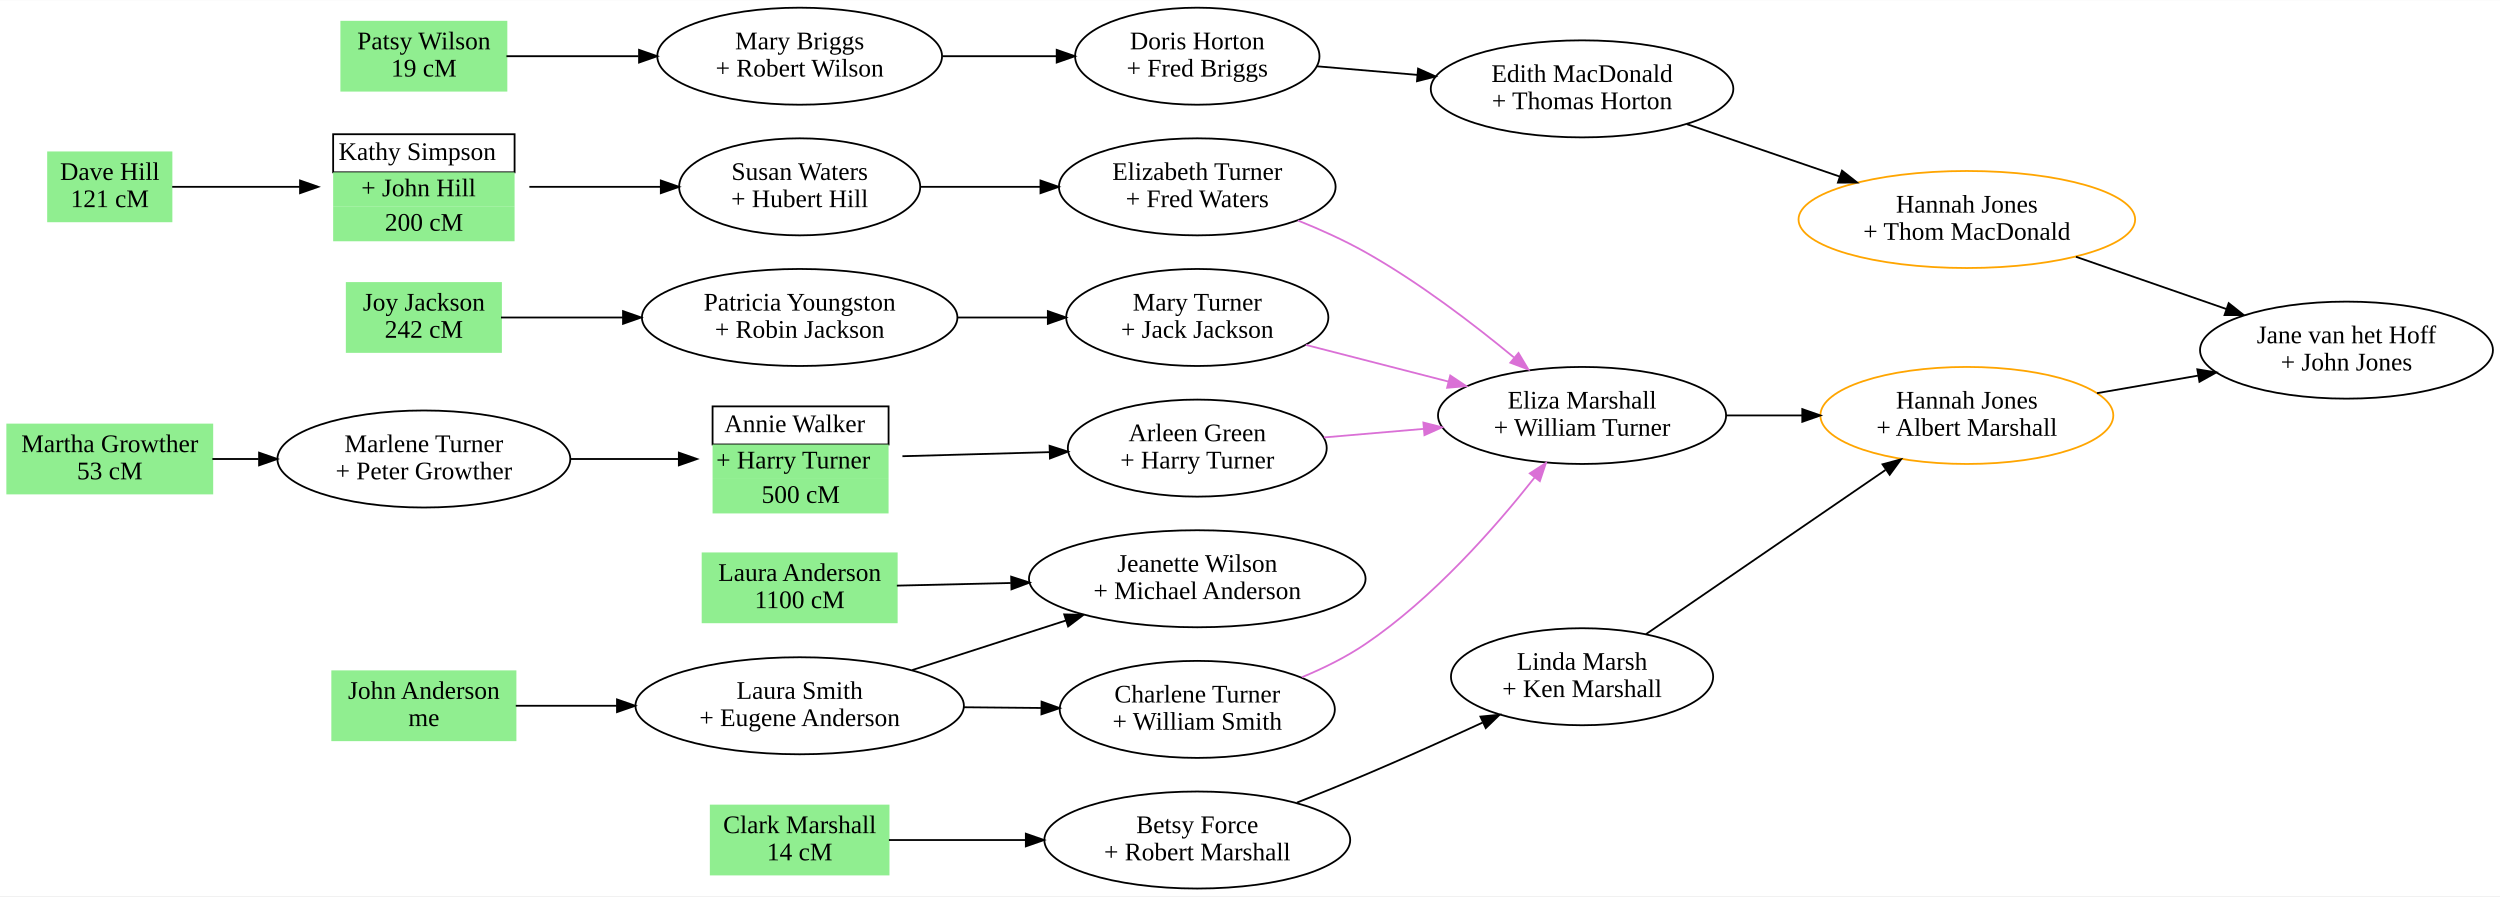
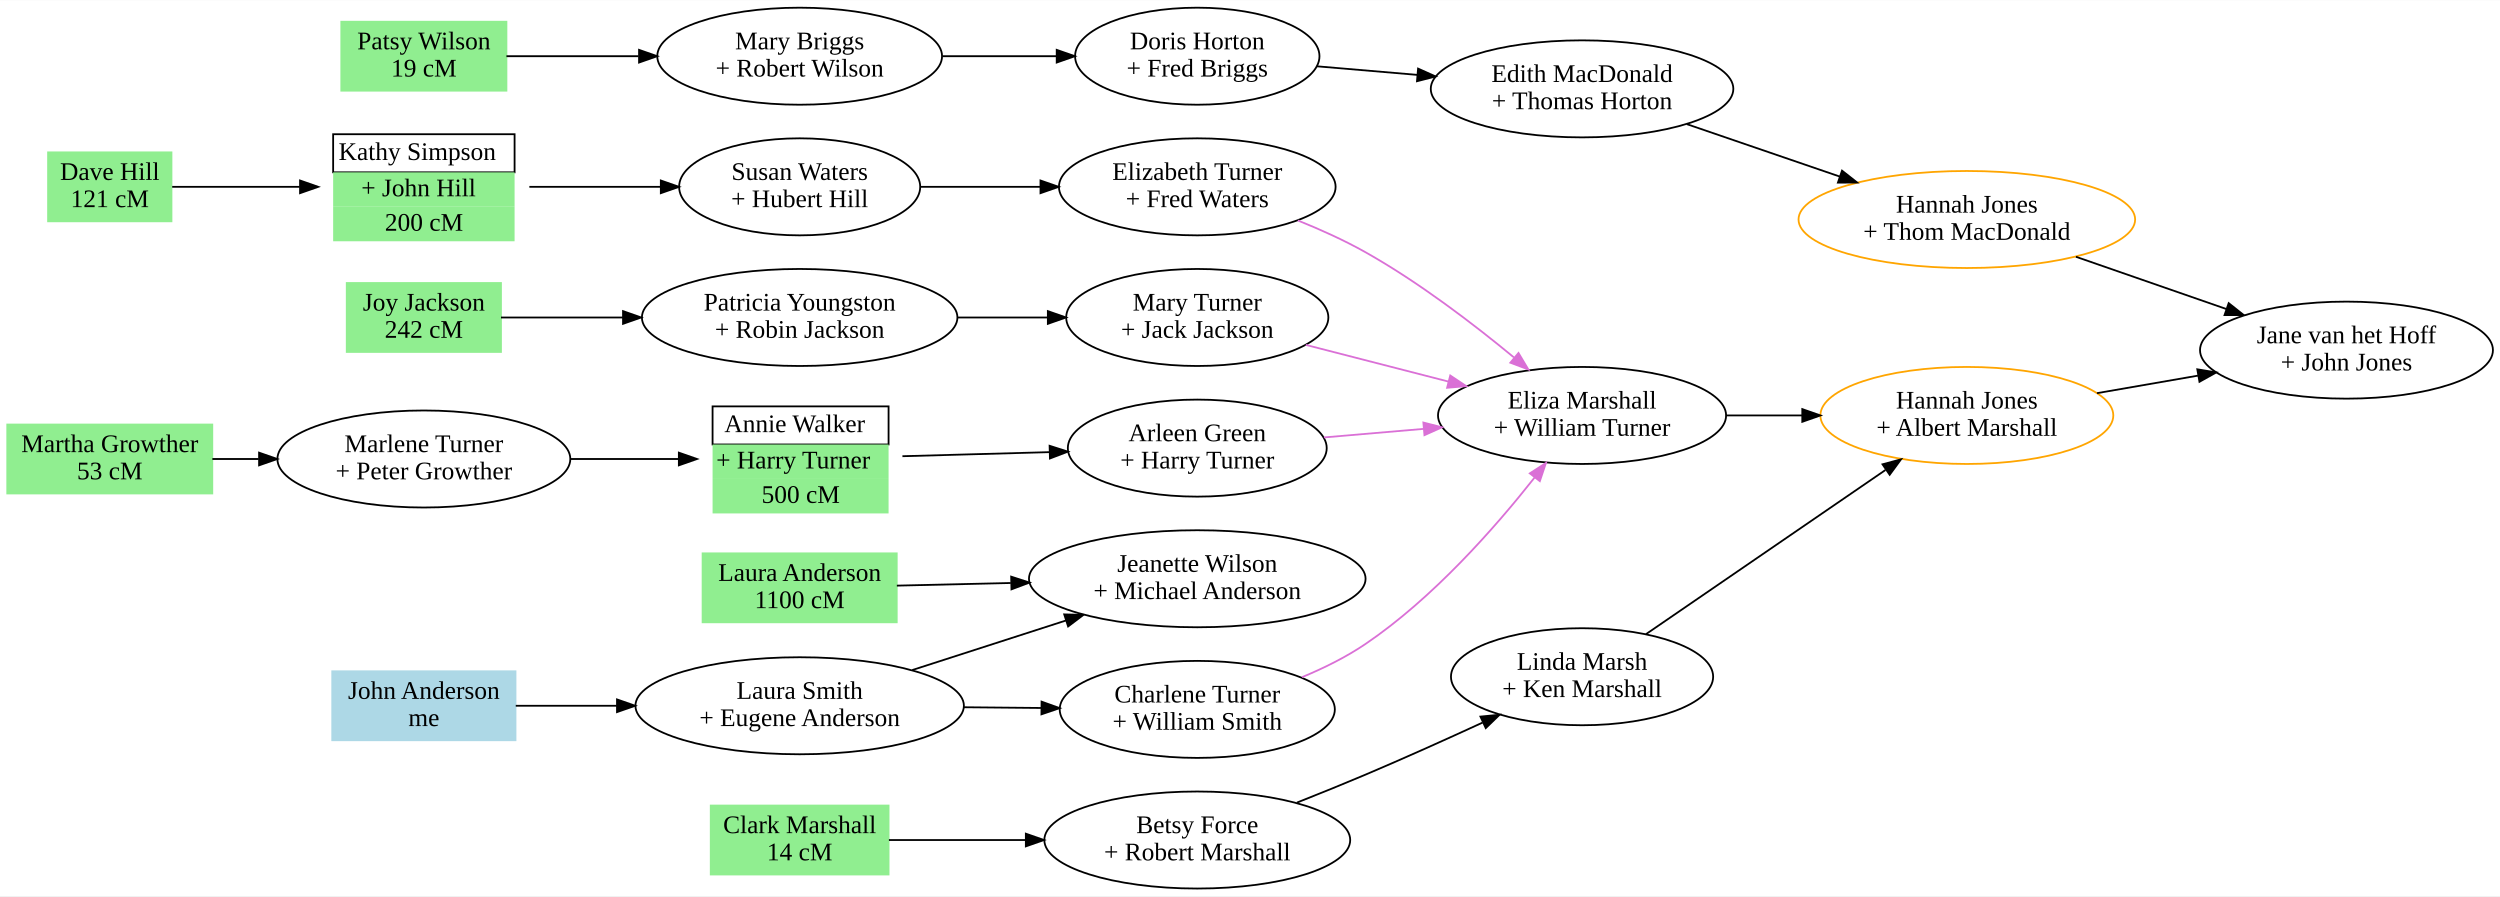
<svg xmlns="http://www.w3.org/2000/svg" width="1378pt" height="494pt" viewBox="0.00 0.00 1377.86 493.74">
  <g id="graph0" class="graph" transform="scale(1 1) rotate(0) translate(4 489.74)">
    <polygon fill="white" stroke="transparent" points="-4,4 -4,-489.74 1373.86,-489.74 1373.86,4 -4,4" />
    <g id="node1" class="node">
      <polygon fill="lightgreen" stroke="lightgreen" points="184.11,-439.87 184.11,-477.87 275.11,-477.87 275.11,-439.87 184.11,-439.87" />
      <text text-anchor="middle" x="229.61" y="-462.67" font-family="Times New Roman,serif" font-size="14.00">Patsy Wilson</text>
      <text text-anchor="middle" x="229.61" y="-447.67" font-family="Times New Roman,serif" font-size="14.00">19 cM</text>
    </g>
    <g id="node2" class="node">
      <ellipse fill="none" stroke="black" cx="436.73" cy="-458.87" rx="78.48" ry="26.74" />
      <text text-anchor="middle" x="436.73" y="-462.67" font-family="Times New Roman,serif" font-size="14.00">Mary Briggs</text>
      <text text-anchor="middle" x="436.73" y="-447.67" font-family="Times New Roman,serif" font-size="14.00">+ Robert Wilson</text>
    </g>
    <g id="edge1" class="edge">
      <path fill="none" stroke="black" d="M275.12,-458.87C296.45,-458.87 322.78,-458.87 347.91,-458.87" />
      <polygon fill="black" stroke="black" points="348.21,-462.37 358.21,-458.87 348.21,-455.37 348.21,-462.37" />
    </g>
    <g id="node3" class="node">
      <ellipse fill="none" stroke="black" cx="655.87" cy="-458.87" rx="67.35" ry="26.74" />
      <text text-anchor="middle" x="655.87" y="-462.67" font-family="Times New Roman,serif" font-size="14.00">Doris Horton</text>
      <text text-anchor="middle" x="655.87" y="-447.67" font-family="Times New Roman,serif" font-size="14.00">+ Fred Briggs</text>
    </g>
    <g id="edge2" class="edge">
      <path fill="none" stroke="black" d="M515.51,-458.87C535.91,-458.87 557.9,-458.87 578.24,-458.87" />
      <polygon fill="black" stroke="black" points="578.4,-462.37 588.4,-458.87 578.4,-455.37 578.4,-462.37" />
    </g>
    <g id="node4" class="node">
      <ellipse fill="none" stroke="black" cx="867.94" cy="-440.87" rx="83.38" ry="26.74" />
      <text text-anchor="middle" x="867.94" y="-444.67" font-family="Times New Roman,serif" font-size="14.00">Edith MacDonald</text>
      <text text-anchor="middle" x="867.94" y="-429.67" font-family="Times New Roman,serif" font-size="14.00">+ Thomas Horton</text>
    </g>
    <g id="edge3" class="edge">
      <path fill="none" stroke="black" d="M721.61,-453.32C739.19,-451.82 758.54,-450.16 777.23,-448.56" />
      <polygon fill="black" stroke="black" points="777.56,-452.04 787.23,-447.7 776.96,-445.07 777.56,-452.04" />
    </g>
    <g id="node5" class="node">
      <ellipse fill="none" stroke="orange" cx="1080.01" cy="-368.87" rx="92.76" ry="26.74" />
      <text text-anchor="middle" x="1080.01" y="-372.67" font-family="Times New Roman,serif" font-size="14.00">Hannah Jones</text>
      <text text-anchor="middle" x="1080.01" y="-357.67" font-family="Times New Roman,serif" font-size="14.00">+ Thom MacDonald</text>
    </g>
    <g id="edge4" class="edge">
      <path fill="none" stroke="black" d="M925.79,-421.39C951.77,-412.48 982.76,-401.86 1010.06,-392.5" />
      <polygon fill="black" stroke="black" points="1011.22,-395.8 1019.55,-389.25 1008.95,-389.18 1011.22,-395.8" />
    </g>
    <g id="node6" class="node">
      <ellipse fill="none" stroke="black" cx="1289.25" cy="-296.87" rx="80.72" ry="26.74" />
      <text text-anchor="middle" x="1289.25" y="-300.67" font-family="Times New Roman,serif" font-size="14.00">Jane van het Hoff</text>
      <text text-anchor="middle" x="1289.25" y="-285.67" font-family="Times New Roman,serif" font-size="14.00">+ John Jones</text>
    </g>
    <g id="edge5" class="edge">
      <path fill="none" stroke="black" d="M1140.12,-348.33C1166.01,-339.34 1196.48,-328.75 1223.03,-319.53" />
      <polygon fill="black" stroke="black" points="1224.33,-322.78 1232.62,-316.2 1222.03,-316.17 1224.33,-322.78" />
    </g>
    <g id="node7" class="node">
      <ellipse fill="none" stroke="black" cx="436.73" cy="-386.87" rx="66.44" ry="26.74" />
      <text text-anchor="middle" x="436.73" y="-390.67" font-family="Times New Roman,serif" font-size="14.00">Susan Waters</text>
      <text text-anchor="middle" x="436.73" y="-375.67" font-family="Times New Roman,serif" font-size="14.00">+ Hubert Hill</text>
    </g>
    <g id="node8" class="node">
      <ellipse fill="none" stroke="black" cx="655.87" cy="-386.87" rx="76.24" ry="26.74" />
      <text text-anchor="middle" x="655.87" y="-390.67" font-family="Times New Roman,serif" font-size="14.00">Elizabeth Turner</text>
      <text text-anchor="middle" x="655.87" y="-375.67" font-family="Times New Roman,serif" font-size="14.00">+ Fred Waters</text>
    </g>
    <g id="edge8" class="edge">
      <path fill="none" stroke="black" d="M503.47,-386.87C524.16,-386.87 547.32,-386.87 569.18,-386.87" />
      <polygon fill="black" stroke="black" points="569.46,-390.37 579.46,-386.87 569.46,-383.37 569.46,-390.37" />
    </g>
    <g id="node9" class="node">
      <ellipse fill="none" stroke="black" cx="867.94" cy="-260.87" rx="79.39" ry="26.74" />
      <text text-anchor="middle" x="867.94" y="-264.67" font-family="Times New Roman,serif" font-size="14.00">Eliza Marshall</text>
      <text text-anchor="middle" x="867.94" y="-249.67" font-family="Times New Roman,serif" font-size="14.00">+ William Turner</text>
    </g>
    <g id="edge9" class="edge">
      <path fill="none" stroke="orchid" d="M711.31,-368.33C723.83,-363.3 736.88,-357.4 748.5,-350.87 777.78,-334.42 807.87,-311.46 830.39,-292.85" />
      <polygon fill="orchid" stroke="orchid" points="832.91,-295.31 838.34,-286.21 828.42,-289.94 832.91,-295.31" />
    </g>
    <g id="node23" class="node">
      <ellipse fill="none" stroke="orange" cx="1080.01" cy="-260.87" rx="80.72" ry="26.74" />
      <text text-anchor="middle" x="1080.01" y="-264.67" font-family="Times New Roman,serif" font-size="14.00">Hannah Jones</text>
      <text text-anchor="middle" x="1080.01" y="-249.67" font-family="Times New Roman,serif" font-size="14.00">+ Albert Marshall</text>
    </g>
    <g id="edge24" class="edge">
      <path fill="none" stroke="black" d="M947.16,-260.87C960.87,-260.87 975.22,-260.87 989.21,-260.87" />
      <polygon fill="black" stroke="black" points="989.32,-264.37 999.32,-260.87 989.32,-257.37 989.32,-264.37" />
    </g>
    <g id="node10" class="node">
      <polygon fill="lightgreen" stroke="lightgreen" points="22.5,-367.87 22.5,-405.87 90.5,-405.87 90.5,-367.87 22.5,-367.87" />
      <text text-anchor="middle" x="56.5" y="-390.67" font-family="Times New Roman,serif" font-size="14.00">Dave Hill</text>
      <text text-anchor="middle" x="56.5" y="-375.67" font-family="Times New Roman,serif" font-size="14.00">121 cM</text>
    </g>
    <g id="node11" class="node">
      <polygon fill="none" stroke="black" points="179.61,-394.87 179.61,-415.87 279.61,-415.87 279.61,-394.87 179.61,-394.87" />
      <text text-anchor="start" x="182.61" y="-401.67" font-family="Times New Roman,serif" font-size="14.00"> Kathy Simpson </text>
      <polygon fill="lightgreen" stroke="transparent" points="179.61,-375.87 179.61,-394.87 279.61,-394.87 279.61,-375.87 179.61,-375.87" />
      <text text-anchor="start" x="195.11" y="-381.67" font-family="Times New Roman,serif" font-size="14.00"> + John Hill </text>
      <polygon fill="lightgreen" stroke="transparent" points="179.61,-356.87 179.61,-375.87 279.61,-375.87 279.61,-356.87 179.61,-356.87" />
      <text text-anchor="start" x="208.11" y="-362.67" font-family="Times New Roman,serif" font-size="14.00">200 cM</text>
    </g>
    <g id="edge6" class="edge">
      <path fill="none" stroke="black" d="M90.9,-386.87C110.9,-386.87 137.04,-386.87 161.18,-386.87" />
      <polygon fill="black" stroke="black" points="161.37,-390.37 171.37,-386.87 161.37,-383.37 161.37,-390.37" />
    </g>
    <g id="edge7" class="edge">
      <path fill="none" stroke="black" d="M287.75,-386.87C310.15,-386.87 336.18,-386.87 360.1,-386.87" />
      <polygon fill="black" stroke="black" points="360.21,-390.37 370.21,-386.87 360.21,-383.37 360.21,-390.37" />
    </g>
    <g id="node12" class="node">
      <polygon fill="lightgreen" stroke="lightgreen" points="187.11,-295.87 187.11,-333.87 272.11,-333.87 272.11,-295.87 187.11,-295.87" />
      <text text-anchor="middle" x="229.61" y="-318.67" font-family="Times New Roman,serif" font-size="14.00">Joy Jackson</text>
      <text text-anchor="middle" x="229.61" y="-303.67" font-family="Times New Roman,serif" font-size="14.00">242 cM</text>
    </g>
    <g id="node13" class="node">
      <ellipse fill="none" stroke="black" cx="436.73" cy="-314.87" rx="86.95" ry="26.74" />
      <text text-anchor="middle" x="436.73" y="-318.67" font-family="Times New Roman,serif" font-size="14.00">Patricia Youngston</text>
      <text text-anchor="middle" x="436.73" y="-303.67" font-family="Times New Roman,serif" font-size="14.00">+ Robin Jackson</text>
    </g>
    <g id="edge10" class="edge">
      <path fill="none" stroke="black" d="M272.12,-314.87C291.58,-314.87 315.65,-314.87 339.29,-314.87" />
      <polygon fill="black" stroke="black" points="339.38,-318.37 349.38,-314.87 339.38,-311.37 339.38,-318.37" />
    </g>
    <g id="node14" class="node">
      <ellipse fill="none" stroke="black" cx="655.87" cy="-314.87" rx="72.25" ry="26.74" />
      <text text-anchor="middle" x="655.87" y="-318.67" font-family="Times New Roman,serif" font-size="14.00">Mary Turner</text>
      <text text-anchor="middle" x="655.87" y="-303.67" font-family="Times New Roman,serif" font-size="14.00">+ Jack Jackson</text>
    </g>
    <g id="edge11" class="edge">
      <path fill="none" stroke="black" d="M523.86,-314.87C540.08,-314.87 557,-314.87 573.09,-314.87" />
      <polygon fill="black" stroke="black" points="573.52,-318.37 583.52,-314.87 573.52,-311.37 573.52,-318.37" />
    </g>
    <g id="edge12" class="edge">
      <path fill="none" stroke="orchid" d="M715.67,-299.76C740.1,-293.48 768.7,-286.12 794.42,-279.51" />
      <polygon fill="orchid" stroke="orchid" points="795.3,-282.9 804.12,-277.02 793.56,-276.12 795.3,-282.9" />
    </g>
    <g id="node15" class="node">
      <ellipse fill="none" stroke="black" cx="655.87" cy="-242.87" rx="71.34" ry="26.74" />
      <text text-anchor="middle" x="655.87" y="-246.67" font-family="Times New Roman,serif" font-size="14.00">Arleen Green</text>
      <text text-anchor="middle" x="655.87" y="-231.67" font-family="Times New Roman,serif" font-size="14.00">+ Harry Turner</text>
    </g>
    <g id="edge16" class="edge">
      <path fill="none" stroke="orchid" d="M725.66,-248.76C743.22,-250.27 762.33,-251.91 780.65,-253.48" />
      <polygon fill="orchid" stroke="orchid" points="780.48,-256.97 790.74,-254.34 781.07,-250 780.48,-256.97" />
    </g>
    <g id="node16" class="node">
      <polygon fill="lightgreen" stroke="lightgreen" points="0,-217.87 0,-255.87 113,-255.87 113,-217.87 0,-217.87" />
      <text text-anchor="middle" x="56.5" y="-240.67" font-family="Times New Roman,serif" font-size="14.00">Martha Growther</text>
      <text text-anchor="middle" x="56.5" y="-225.67" font-family="Times New Roman,serif" font-size="14.00">53 cM</text>
    </g>
    <g id="node17" class="node">
      <ellipse fill="none" stroke="black" cx="229.61" cy="-236.87" rx="80.72" ry="26.74" />
      <text text-anchor="middle" x="229.61" y="-240.67" font-family="Times New Roman,serif" font-size="14.00">Marlene Turner</text>
      <text text-anchor="middle" x="229.61" y="-225.67" font-family="Times New Roman,serif" font-size="14.00">+ Peter Growther</text>
    </g>
    <g id="edge13" class="edge">
      <path fill="none" stroke="black" d="M113.05,-236.87C121.26,-236.87 129.89,-236.87 138.58,-236.87" />
      <polygon fill="black" stroke="black" points="138.79,-240.37 148.79,-236.87 138.79,-233.37 138.79,-240.37" />
    </g>
    <g id="node18" class="node">
      <polygon fill="none" stroke="black" points="388.73,-244.87 388.73,-265.87 485.73,-265.87 485.73,-244.87 388.73,-244.87" />
      <text text-anchor="start" x="395.23" y="-251.67" font-family="Times New Roman,serif" font-size="14.00"> Annie Walker </text>
      <polygon fill="lightgreen" stroke="transparent" points="388.73,-225.87 388.73,-244.87 485.73,-244.87 485.73,-225.87 388.73,-225.87" />
      <text text-anchor="start" x="390.73" y="-231.67" font-family="Times New Roman,serif" font-size="14.00"> + Harry Turner </text>
      <polygon fill="lightgreen" stroke="transparent" points="388.73,-206.87 388.73,-225.87 485.73,-225.87 485.73,-206.87 388.73,-206.87" />
      <text text-anchor="start" x="415.73" y="-212.67" font-family="Times New Roman,serif" font-size="14.00">500 cM</text>
    </g>
    <g id="edge14" class="edge">
      <path fill="none" stroke="black" d="M310.5,-236.87C330.24,-236.87 351.16,-236.87 370.13,-236.87" />
      <polygon fill="black" stroke="black" points="370.15,-240.37 380.15,-236.87 370.15,-233.37 370.15,-240.37" />
    </g>
    <g id="edge15" class="edge">
      <path fill="none" stroke="black" d="M493.37,-238.41C517.99,-239.09 547.43,-239.9 574.38,-240.65" />
      <polygon fill="black" stroke="black" points="574.48,-244.15 584.57,-240.93 574.67,-237.15 574.48,-244.15" />
    </g>
    <g id="node19" class="node">
-       <polygon fill="lightgreen" stroke="lightgreen" points="179.11,-81.87 179.11,-119.87 280.11,-119.87 280.11,-81.87 179.11,-81.87" />
+       <polygon fill="lightblue" stroke="lightblue" points="179.11,-81.87 179.11,-119.87 280.11,-119.87 280.11,-81.87 179.11,-81.87" />
      <text text-anchor="middle" x="229.61" y="-104.67" font-family="Times New Roman,serif" font-size="14.00">John Anderson</text>
      <text text-anchor="middle" x="229.61" y="-89.67" font-family="Times New Roman,serif" font-size="14.00">me</text>
    </g>
    <g id="node26" class="node">
      <ellipse fill="none" stroke="black" cx="436.73" cy="-100.87" rx="90.52" ry="26.74" />
      <text text-anchor="middle" x="436.73" y="-104.67" font-family="Times New Roman,serif" font-size="14.00">Laura Smith</text>
      <text text-anchor="middle" x="436.73" y="-89.67" font-family="Times New Roman,serif" font-size="14.00">+ Eugene Anderson</text>
    </g>
    <g id="edge21" class="edge">
      <path fill="none" stroke="black" d="M280.26,-100.87C297.13,-100.87 316.61,-100.87 335.97,-100.87" />
      <polygon fill="black" stroke="black" points="336.06,-104.37 346.06,-100.87 336.06,-97.37 336.06,-104.37" />
    </g>
    <g id="node20" class="node">
      <polygon fill="lightgreen" stroke="lightgreen" points="387.73,-7.87 387.73,-45.87 485.73,-45.87 485.73,-7.87 387.73,-7.87" />
      <text text-anchor="middle" x="436.73" y="-30.67" font-family="Times New Roman,serif" font-size="14.00">Clark Marshall</text>
      <text text-anchor="middle" x="436.73" y="-15.67" font-family="Times New Roman,serif" font-size="14.00">14 cM</text>
    </g>
    <g id="node21" class="node">
      <ellipse fill="none" stroke="black" cx="655.87" cy="-26.87" rx="84.29" ry="26.74" />
      <text text-anchor="middle" x="655.87" y="-30.67" font-family="Times New Roman,serif" font-size="14.00">Betsy Force</text>
      <text text-anchor="middle" x="655.87" y="-15.67" font-family="Times New Roman,serif" font-size="14.00">+ Robert Marshall</text>
    </g>
    <g id="edge17" class="edge">
      <path fill="none" stroke="black" d="M485.92,-26.87C508.09,-26.87 535.19,-26.87 561.13,-26.87" />
      <polygon fill="black" stroke="black" points="561.39,-30.37 571.39,-26.87 561.39,-23.37 561.39,-30.37" />
    </g>
    <g id="node22" class="node">
      <ellipse fill="none" stroke="black" cx="867.94" cy="-116.87" rx="72.25" ry="26.74" />
      <text text-anchor="middle" x="867.94" y="-120.67" font-family="Times New Roman,serif" font-size="14.00">Linda Marsh</text>
      <text text-anchor="middle" x="867.94" y="-105.67" font-family="Times New Roman,serif" font-size="14.00">+ Ken Marshall</text>
    </g>
    <g id="edge18" class="edge">
      <path fill="none" stroke="black" d="M710.85,-47.52C723.27,-52.43 736.39,-57.73 748.5,-62.87 769.79,-71.9 792.97,-82.33 813.14,-91.61" />
      <polygon fill="black" stroke="black" points="811.93,-94.9 822.48,-95.92 814.87,-88.55 811.93,-94.9" />
    </g>
    <g id="edge19" class="edge">
      <path fill="none" stroke="black" d="M903.16,-140.33C939.15,-165 995.91,-203.91 1035.16,-230.81" />
      <polygon fill="black" stroke="black" points="1033.53,-233.94 1043.75,-236.7 1037.48,-228.16 1033.53,-233.94" />
    </g>
    <g id="edge25" class="edge">
      <path fill="none" stroke="black" d="M1151.75,-273.16C1169.66,-276.27 1189.03,-279.63 1207.39,-282.82" />
      <polygon fill="black" stroke="black" points="1207.03,-286.31 1217.48,-284.58 1208.22,-279.42 1207.03,-286.31" />
    </g>
    <g id="node24" class="node">
      <polygon fill="lightgreen" stroke="lightgreen" points="383.23,-146.87 383.23,-184.87 490.23,-184.87 490.23,-146.87 383.23,-146.87" />
      <text text-anchor="middle" x="436.73" y="-169.67" font-family="Times New Roman,serif" font-size="14.00">Laura Anderson</text>
      <text text-anchor="middle" x="436.73" y="-154.67" font-family="Times New Roman,serif" font-size="14.00">1100 cM</text>
    </g>
    <g id="node25" class="node">
      <ellipse fill="none" stroke="black" cx="655.87" cy="-170.87" rx="92.76" ry="26.74" />
      <text text-anchor="middle" x="655.87" y="-174.67" font-family="Times New Roman,serif" font-size="14.00">Jeanette Wilson</text>
      <text text-anchor="middle" x="655.87" y="-159.67" font-family="Times New Roman,serif" font-size="14.00">+ Michael Anderson</text>
    </g>
    <g id="edge20" class="edge">
      <path fill="none" stroke="black" d="M490.29,-167.08C509.26,-167.52 531.36,-168.03 553.09,-168.53" />
      <polygon fill="black" stroke="black" points="553.3,-172.03 563.38,-168.76 553.46,-165.03 553.3,-172.03" />
    </g>
    <g id="edge26" class="edge">
      <path fill="none" stroke="black" d="M498.79,-120.56C525.16,-129.06 556.19,-139.06 583.6,-147.9" />
      <polygon fill="black" stroke="black" points="582.54,-151.23 593.14,-150.97 584.69,-144.57 582.54,-151.23" />
    </g>
    <g id="node27" class="node">
      <ellipse fill="none" stroke="black" cx="655.87" cy="-98.87" rx="75.82" ry="26.74" />
      <text text-anchor="middle" x="655.87" y="-102.67" font-family="Times New Roman,serif" font-size="14.00">Charlene Turner</text>
      <text text-anchor="middle" x="655.87" y="-87.67" font-family="Times New Roman,serif" font-size="14.00">+ William Smith</text>
    </g>
    <g id="edge22" class="edge">
      <path fill="none" stroke="black" d="M527.3,-100.05C541.4,-99.92 555.95,-99.78 569.94,-99.65" />
      <polygon fill="black" stroke="black" points="570.05,-103.15 580.01,-99.56 569.98,-96.15 570.05,-103.15" />
    </g>
    <g id="edge23" class="edge">
      <path fill="none" stroke="orchid" d="M713.6,-116.63C725.63,-121.61 737.89,-127.68 748.5,-134.87 785.72,-160.08 819.91,-198.9 841.89,-226.79" />
      <polygon fill="orchid" stroke="orchid" points="839.14,-228.95 848.04,-234.7 844.67,-224.66 839.14,-228.95" />
    </g>
  </g>
</svg>
